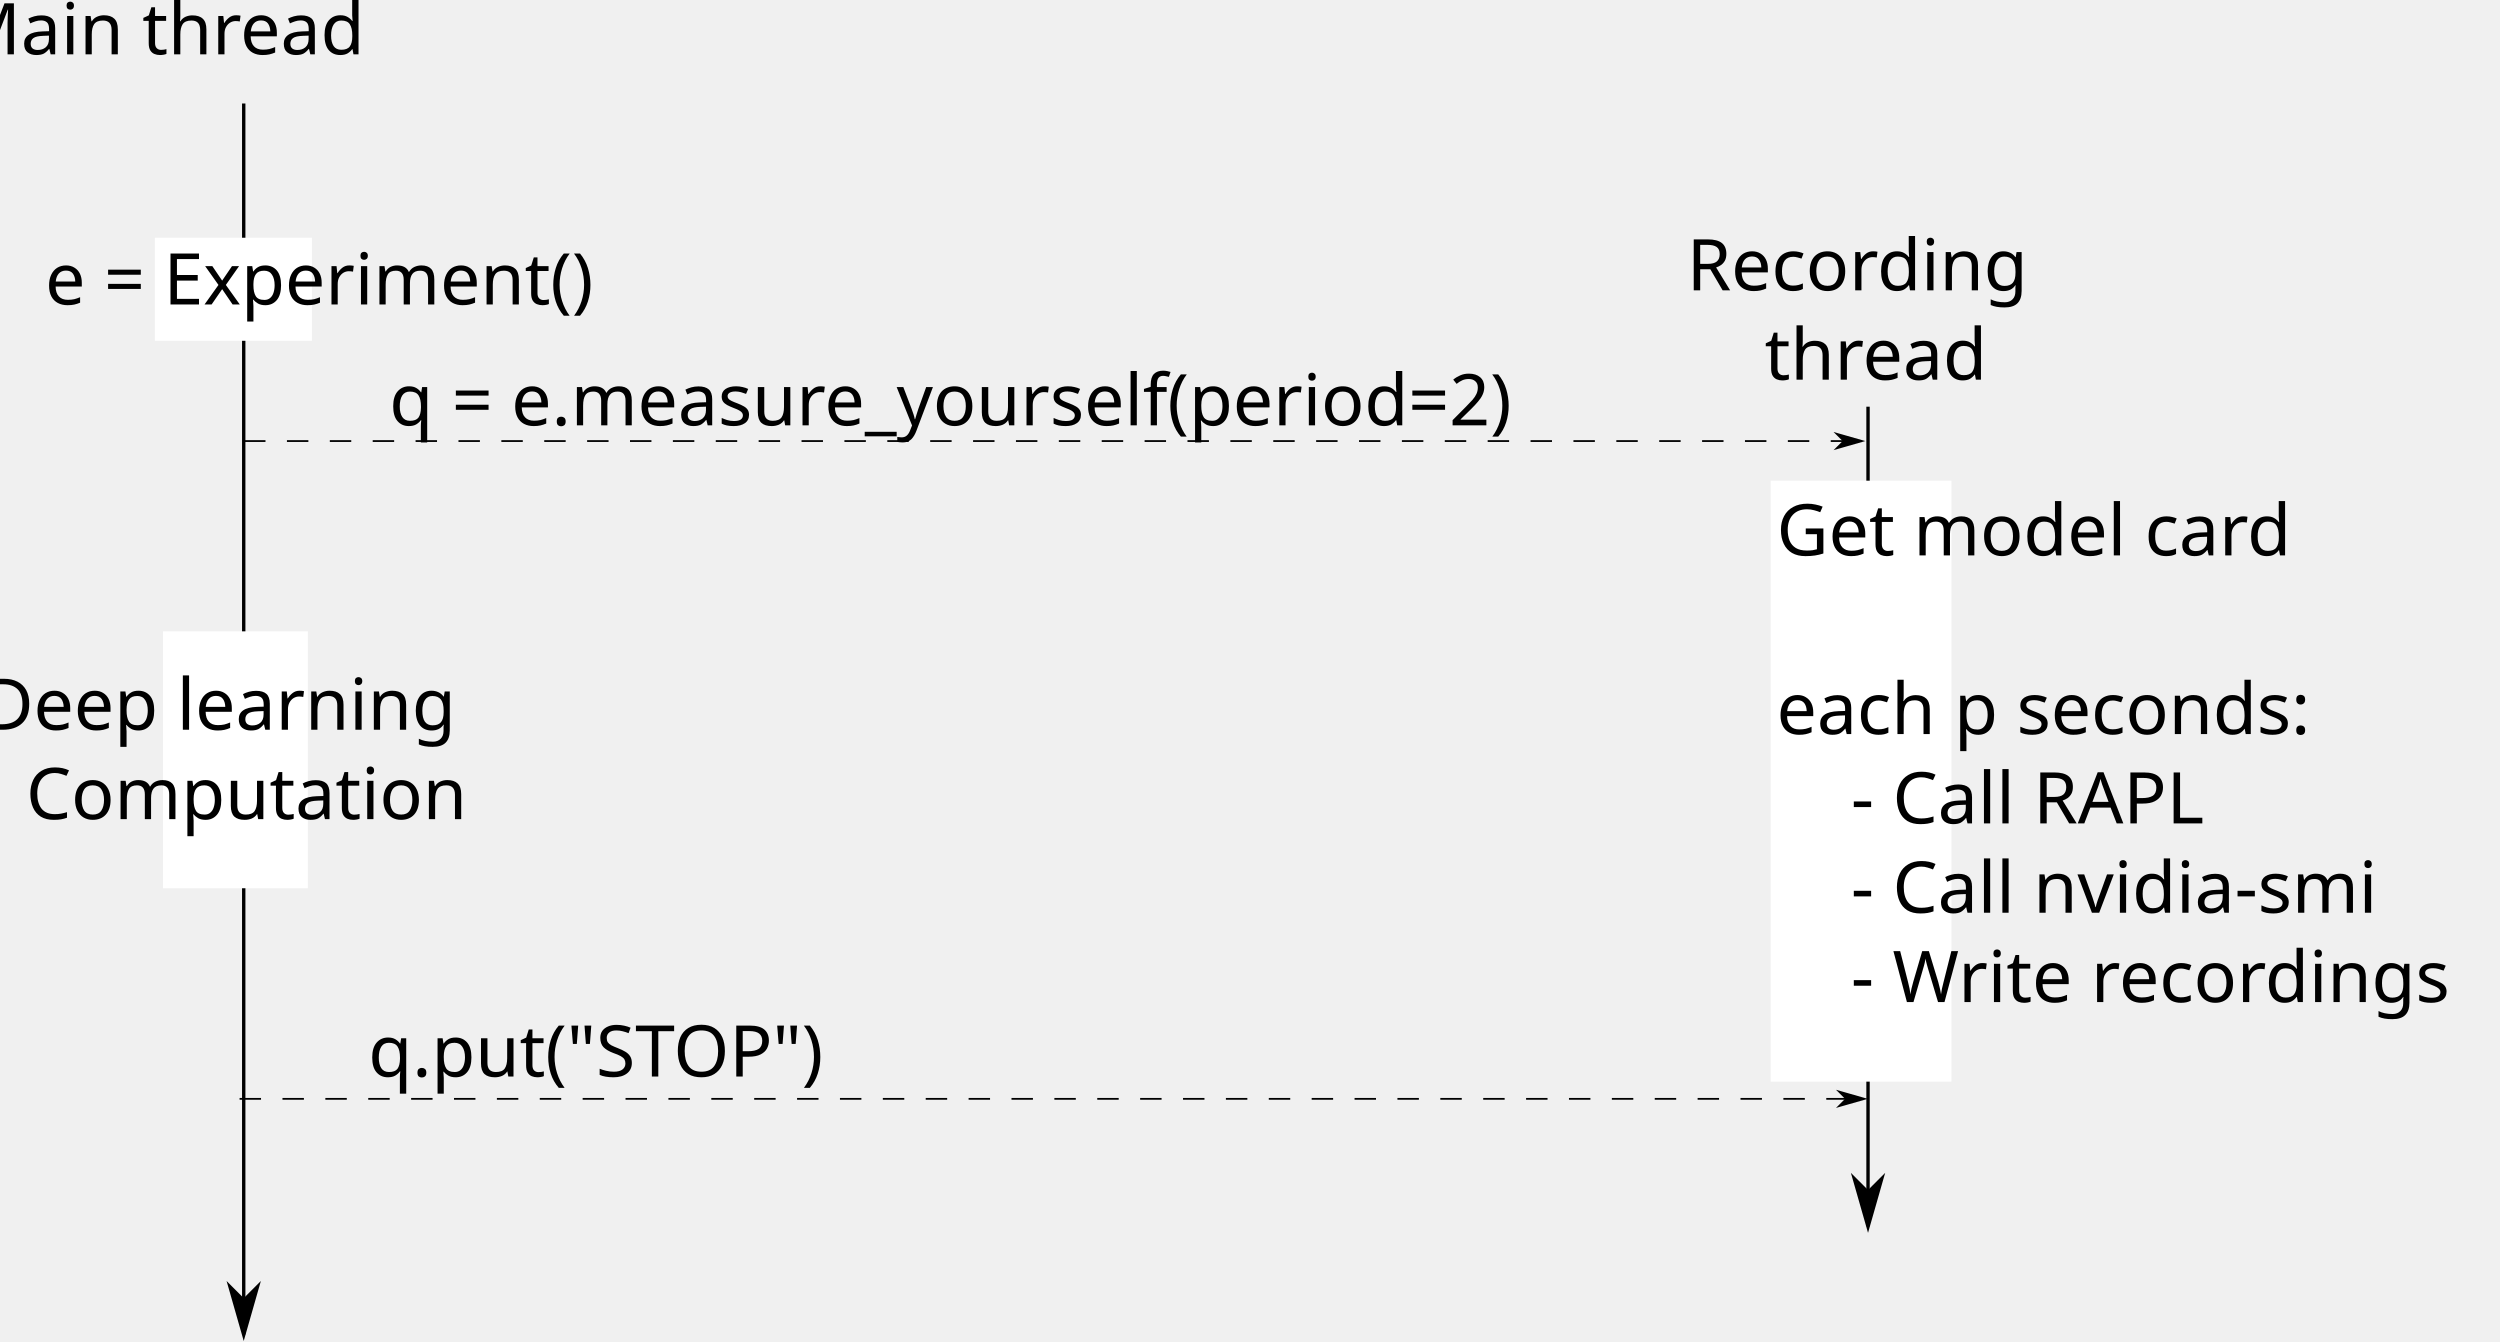
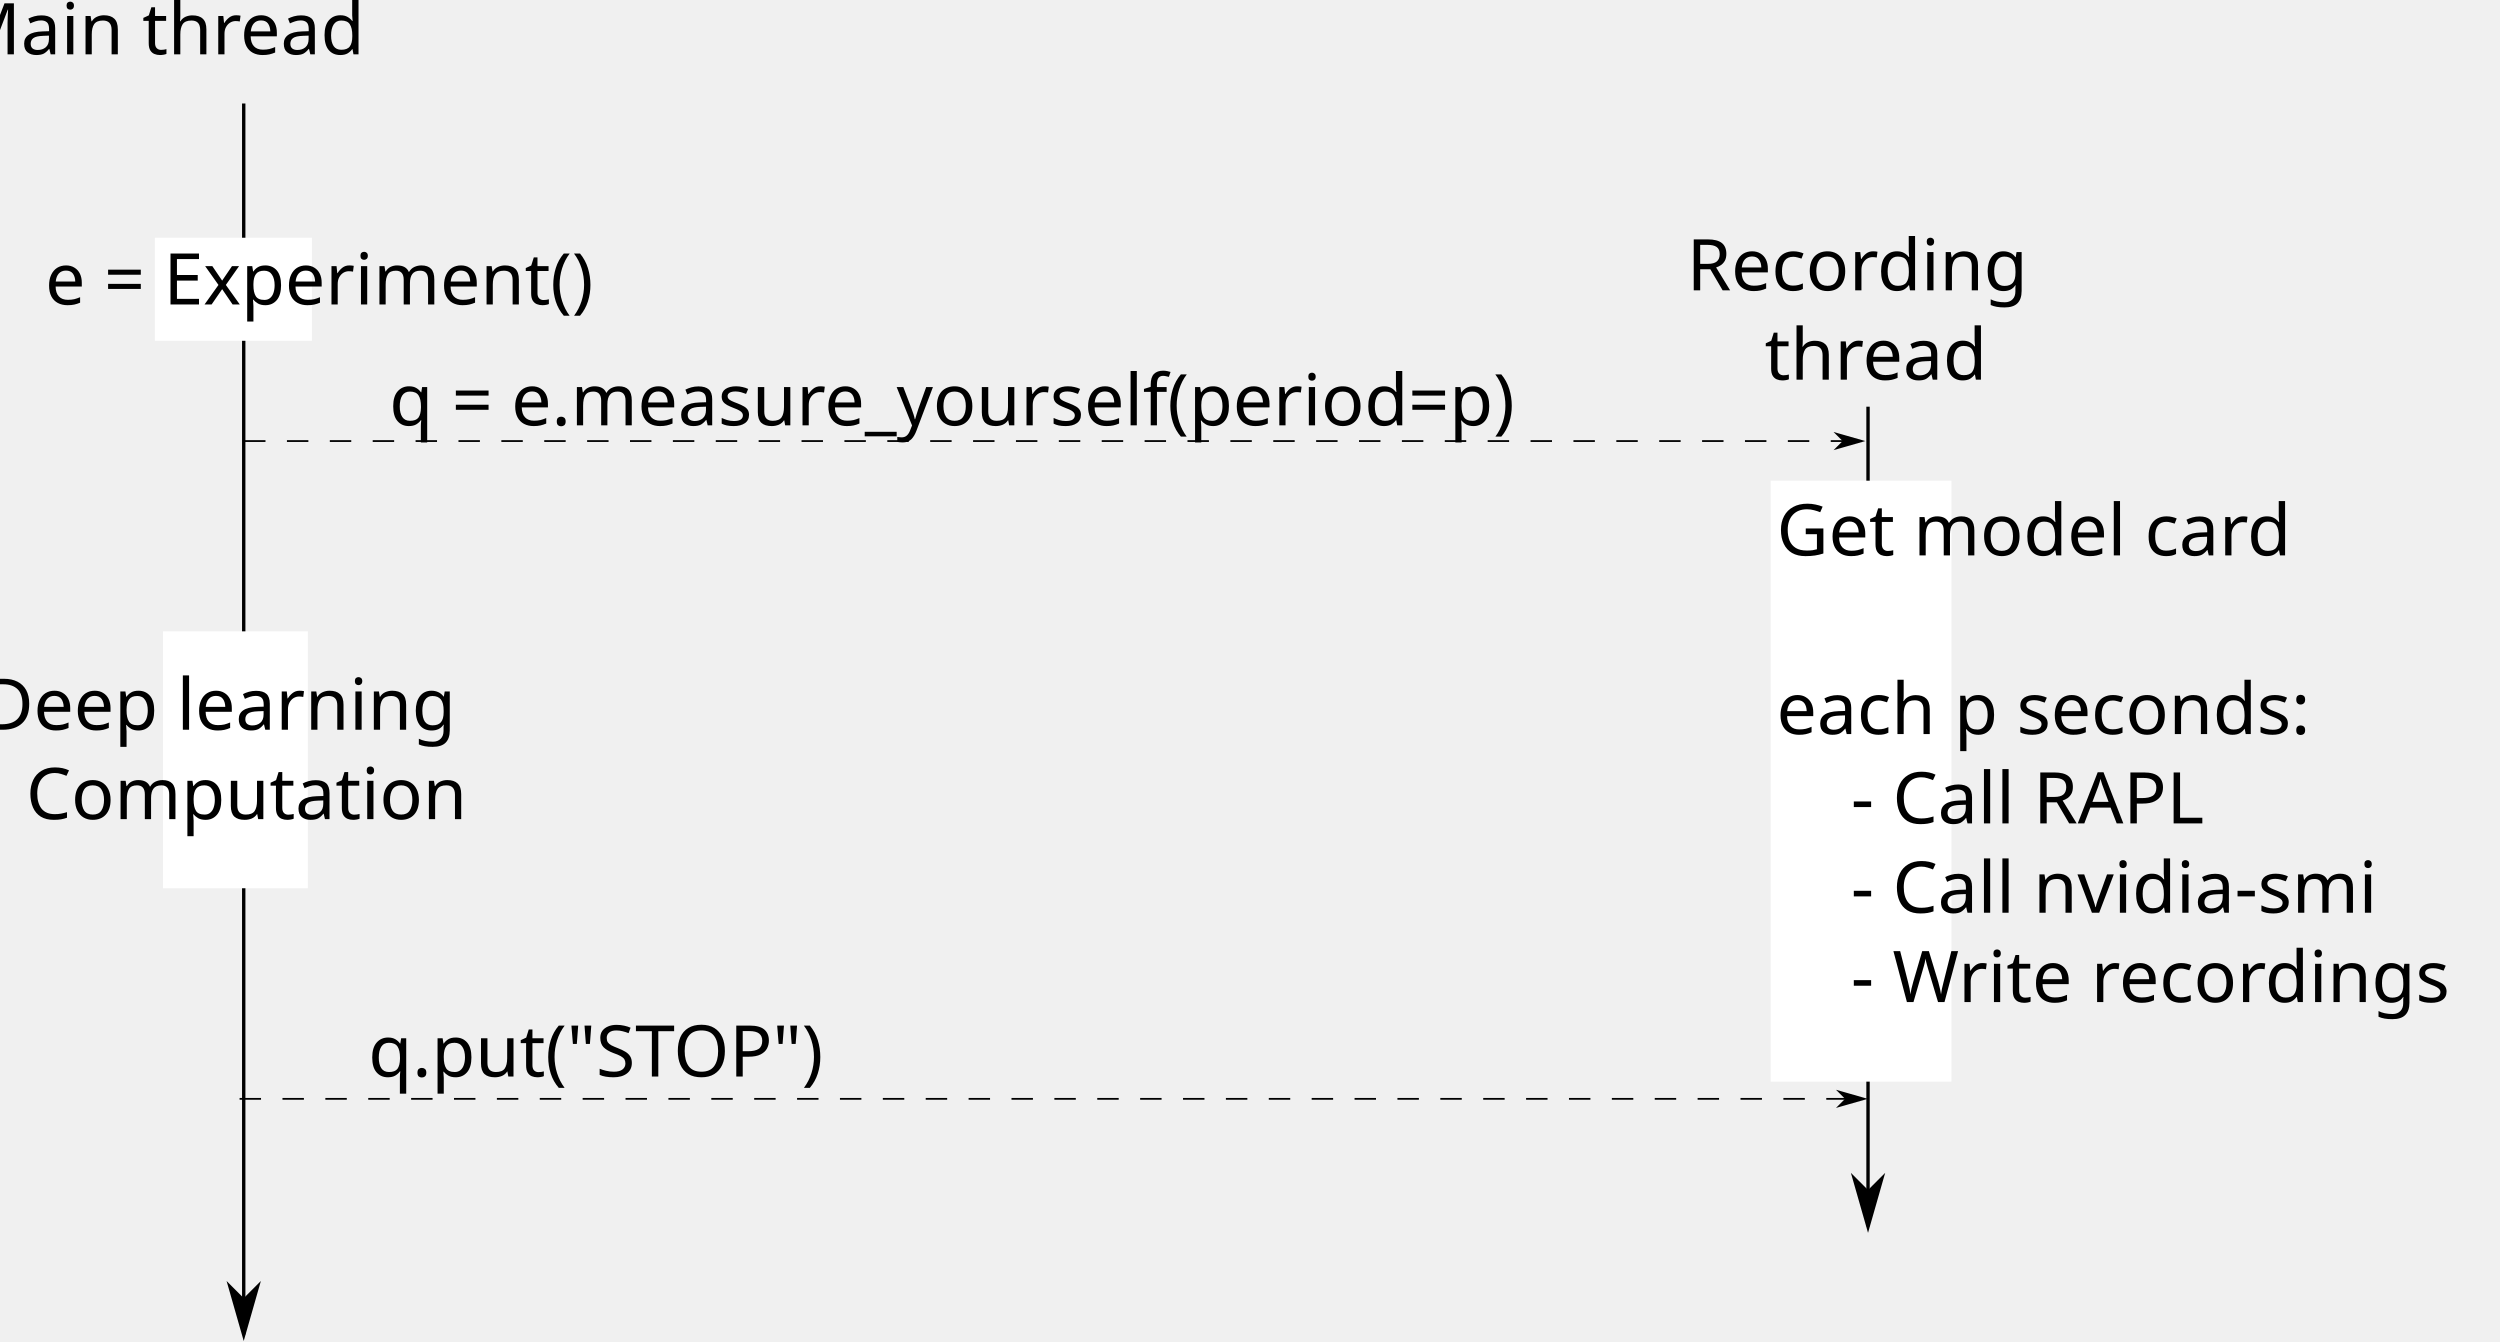
<svg xmlns="http://www.w3.org/2000/svg" width="370.19mm" height="198.571mm" viewBox="0 0 370.19 198.571" version="1.1" id="svg43054">
  <defs id="defs43051">
    <rect x="334.081" y="300.712" width="14.979" height="66.611" id="rect53535" />
    <marker style="overflow:visible" id="Arrow1Lend" refX="0" refY="0" orient="auto">
      <path transform="matrix(-0.8,0,0,-0.8,-10,0)" style="fill:context-stroke;fill-rule:evenodd;stroke:context-stroke;stroke-width:1pt" d="M 0,0 5,-5 -12.5,0 5,5 Z" id="path1090" />
    </marker>
    <marker style="overflow:visible" id="Arrow1Lend-0" refX="0" refY="0" orient="auto">
      <path transform="matrix(-0.8,0,0,-0.8,-10,0)" style="fill:context-stroke;fill-rule:evenodd;stroke:context-stroke;stroke-width:1pt" d="M 0,0 5,-5 -12.5,0 5,5 Z" id="path1090-7" />
    </marker>
  </defs>
  <g id="layer1" transform="translate(20.75597,-47.53331)">
    <path style="fill:none;stroke:#000000;stroke-width:0.5;stroke-linecap:butt;stroke-linejoin:miter;stroke-miterlimit:4;stroke-dasharray:none;stroke-opacity:1;marker-end:url(#Arrow1Lend)" d="M 15.334,62.859 V 245.134" id="path43184" />
    <path style="fill:none;stroke:#000000;stroke-width:0.5;stroke-linecap:butt;stroke-linejoin:miter;stroke-miterlimit:4;stroke-dasharray:none;stroke-opacity:1;marker-end:url(#Arrow1Lend)" d="M 255.854,107.754 V 229.119" id="path43186" />
    <text xml:space="preserve" style="font-style:normal;font-weight:normal;font-size:10.583px;line-height:1.25;font-family:sans-serif;text-align:center;letter-spacing:0px;word-spacing:0px;text-anchor:middle;fill:#000000;fill-opacity:1;stroke:none;stroke-width:0.265" x="9.865" y="55.574" id="text44370">
      <tspan style="text-align:center;text-anchor:middle;stroke-width:0.265" x="9.865" y="55.574" id="tspan55615">Main thread</tspan>
    </text>
    <rect style="fill:#ffffff;stroke-width:0.533" id="rect67475-2" width="23.253" height="15.259" x="2.181" y="82.737" />
    <text xml:space="preserve" style="font-style:normal;font-weight:normal;font-size:10.583px;line-height:1.25;font-family:sans-serif;letter-spacing:0px;word-spacing:0px;fill:#000000;fill-opacity:1;stroke:none;stroke-width:0.265" x="-14.066" y="92.62" id="text45006">
      <tspan id="tspan45004" style="stroke-width:0.265" x="-14.066" y="92.62">e = Experiment()</tspan>
    </text>
    <rect style="fill:#ffffff;stroke-width:0.533" id="rect67475" width="21.459" height="38.041" x="3.376" y="141.02" />
    <rect style="fill:#ffffff;stroke-width:0.91" id="rect67475-5" width="26.772" height="88.987" x="241.434" y="118.711" />
    <text xml:space="preserve" style="font-style:normal;font-weight:normal;font-size:10.583px;line-height:1.25;font-family:sans-serif;letter-spacing:0px;word-spacing:0px;fill:#000000;fill-opacity:1;stroke:none;stroke-width:0.265" x="22.625" y="155.595" id="text47936">
      <tspan id="tspan47934" style="text-align:center;text-anchor:middle;stroke-width:0.265" x="22.625" y="155.595">Deep learning </tspan>
      <tspan style="text-align:center;text-anchor:middle;stroke-width:0.265" x="22.625" y="168.825" id="tspan47938">Computation</tspan>
    </text>
    <path style="fill:none;stroke:#000000;stroke-width:0.265;stroke-linecap:butt;stroke-linejoin:miter;stroke-miterlimit:4;stroke-dasharray:3.175, 3.175;stroke-dashoffset:0;stroke-opacity:1;marker-end:url(#Arrow1Lend)" d="M 15.382,112.843 H 254.944" id="path50231" />
    <path style="fill:none;stroke:#000000;stroke-width:0.265;stroke-linecap:butt;stroke-linejoin:miter;stroke-miterlimit:4;stroke-dasharray:3.175, 3.175;stroke-dashoffset:0;stroke-opacity:1;marker-end:url(#Arrow1Lend-0)" d="M 14.721,210.246 H 255.304" id="path50231-3" />
    <text xml:space="preserve" transform="scale(0.2645833)" id="text53533" style="font-style:normal;font-weight:normal;font-size:40px;line-height:1.25;font-family:sans-serif;letter-spacing:0px;word-spacing:0px;white-space:pre;shape-inside:url(#rect53535);fill:#000000;fill-opacity:1;stroke:none" />
    <text xml:space="preserve" style="font-style:normal;font-weight:normal;font-size:10.583px;line-height:1.25;font-family:sans-serif;text-align:center;letter-spacing:0px;word-spacing:0px;text-anchor:middle;fill:#000000;fill-opacity:1;stroke:none;stroke-width:0.265" x="263.887" y="90.528" id="text54047">
      <tspan id="tspan54045" style="text-align:center;text-anchor:middle;stroke-width:0.265" x="263.887" y="90.528">Recording</tspan>
      <tspan style="text-align:center;text-anchor:middle;stroke-width:0.265" x="263.887" y="103.757" id="tspan54049">thread</tspan>
    </text>
    <text xml:space="preserve" style="font-style:normal;font-weight:normal;font-size:10.583px;line-height:1.25;font-family:sans-serif;letter-spacing:0px;word-spacing:0px;fill:#000000;fill-opacity:1;stroke:none;stroke-width:0.265" x="36.891" y="110.518" id="text60956">
-       <tspan id="tspan60954" style="stroke-width:0.265" x="36.891" y="110.518">q = e.measure_yourself(period=2)</tspan>
+       <tspan id="tspan60954" style="stroke-width:0.265" x="36.891" y="110.518">q = e.measure_yourself(period=p)</tspan>
    </text>
    <text xml:space="preserve" style="font-style:normal;font-weight:normal;font-size:10.583px;line-height:1.25;font-family:sans-serif;letter-spacing:0px;word-spacing:0px;fill:#000000;fill-opacity:1;stroke:none;stroke-width:0.265" x="33.787" y="206.946" id="text60956-8">
      <tspan id="tspan60954-2" style="stroke-width:0.265" x="33.787" y="206.946">q.put("STOP")</tspan>
    </text>
    <text xml:space="preserve" style="font-style:normal;font-weight:normal;font-size:10.583px;line-height:1.25;font-family:sans-serif;letter-spacing:0px;word-spacing:0px;fill:#000000;fill-opacity:1;stroke:none;stroke-width:0.265" x="242.319" y="129.773" id="text67181">
      <tspan style="stroke-width:0.265" x="242.319" y="129.773" id="tspan67183">Get model card</tspan>
      <tspan style="stroke-width:0.265" x="242.319" y="143.002" id="tspan9379" />
      <tspan style="stroke-width:0.265" x="242.319" y="156.232" id="tspan67371">each p seconds:</tspan>
      <tspan style="stroke-width:0.265" x="242.319" y="169.461" id="tspan6351">    - Call RAPL</tspan>
      <tspan style="stroke-width:0.265" x="242.319" y="182.69" id="tspan67185">    - Call nvidia-smi</tspan>
      <tspan style="stroke-width:0.265" x="242.319" y="195.919" id="tspan68112">    - Write recordings</tspan>
    </text>
  </g>
</svg>
